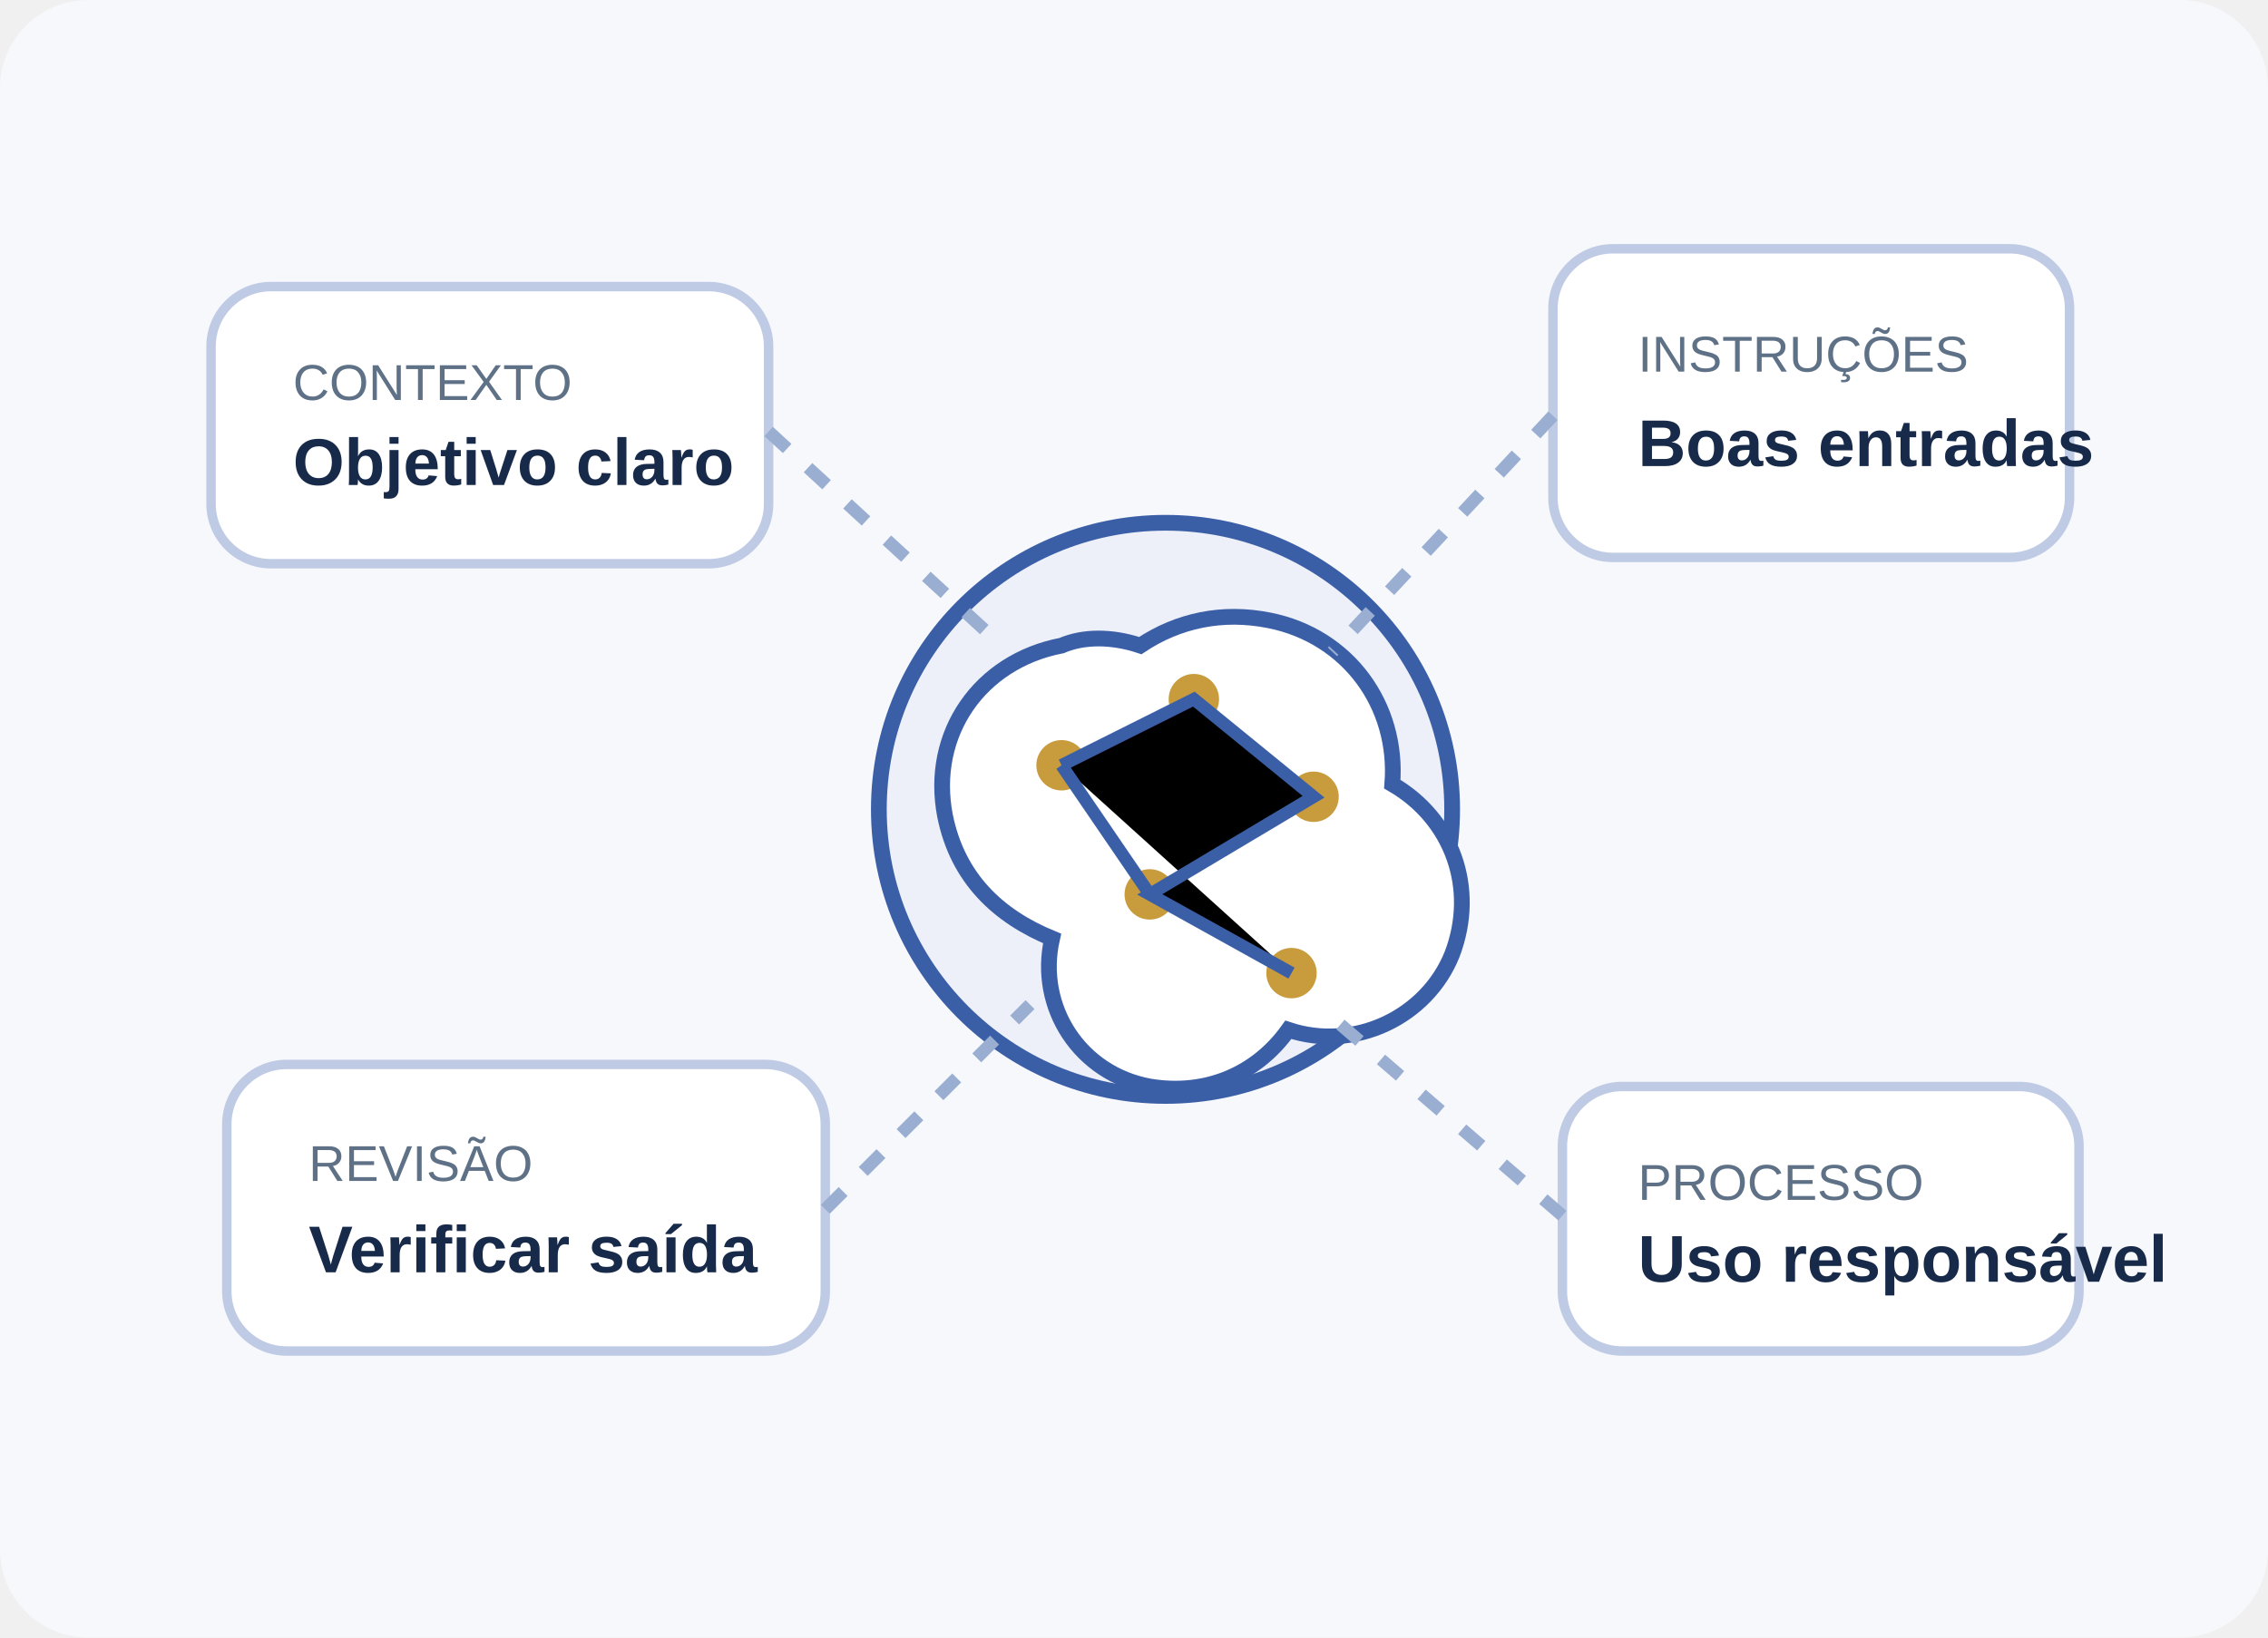
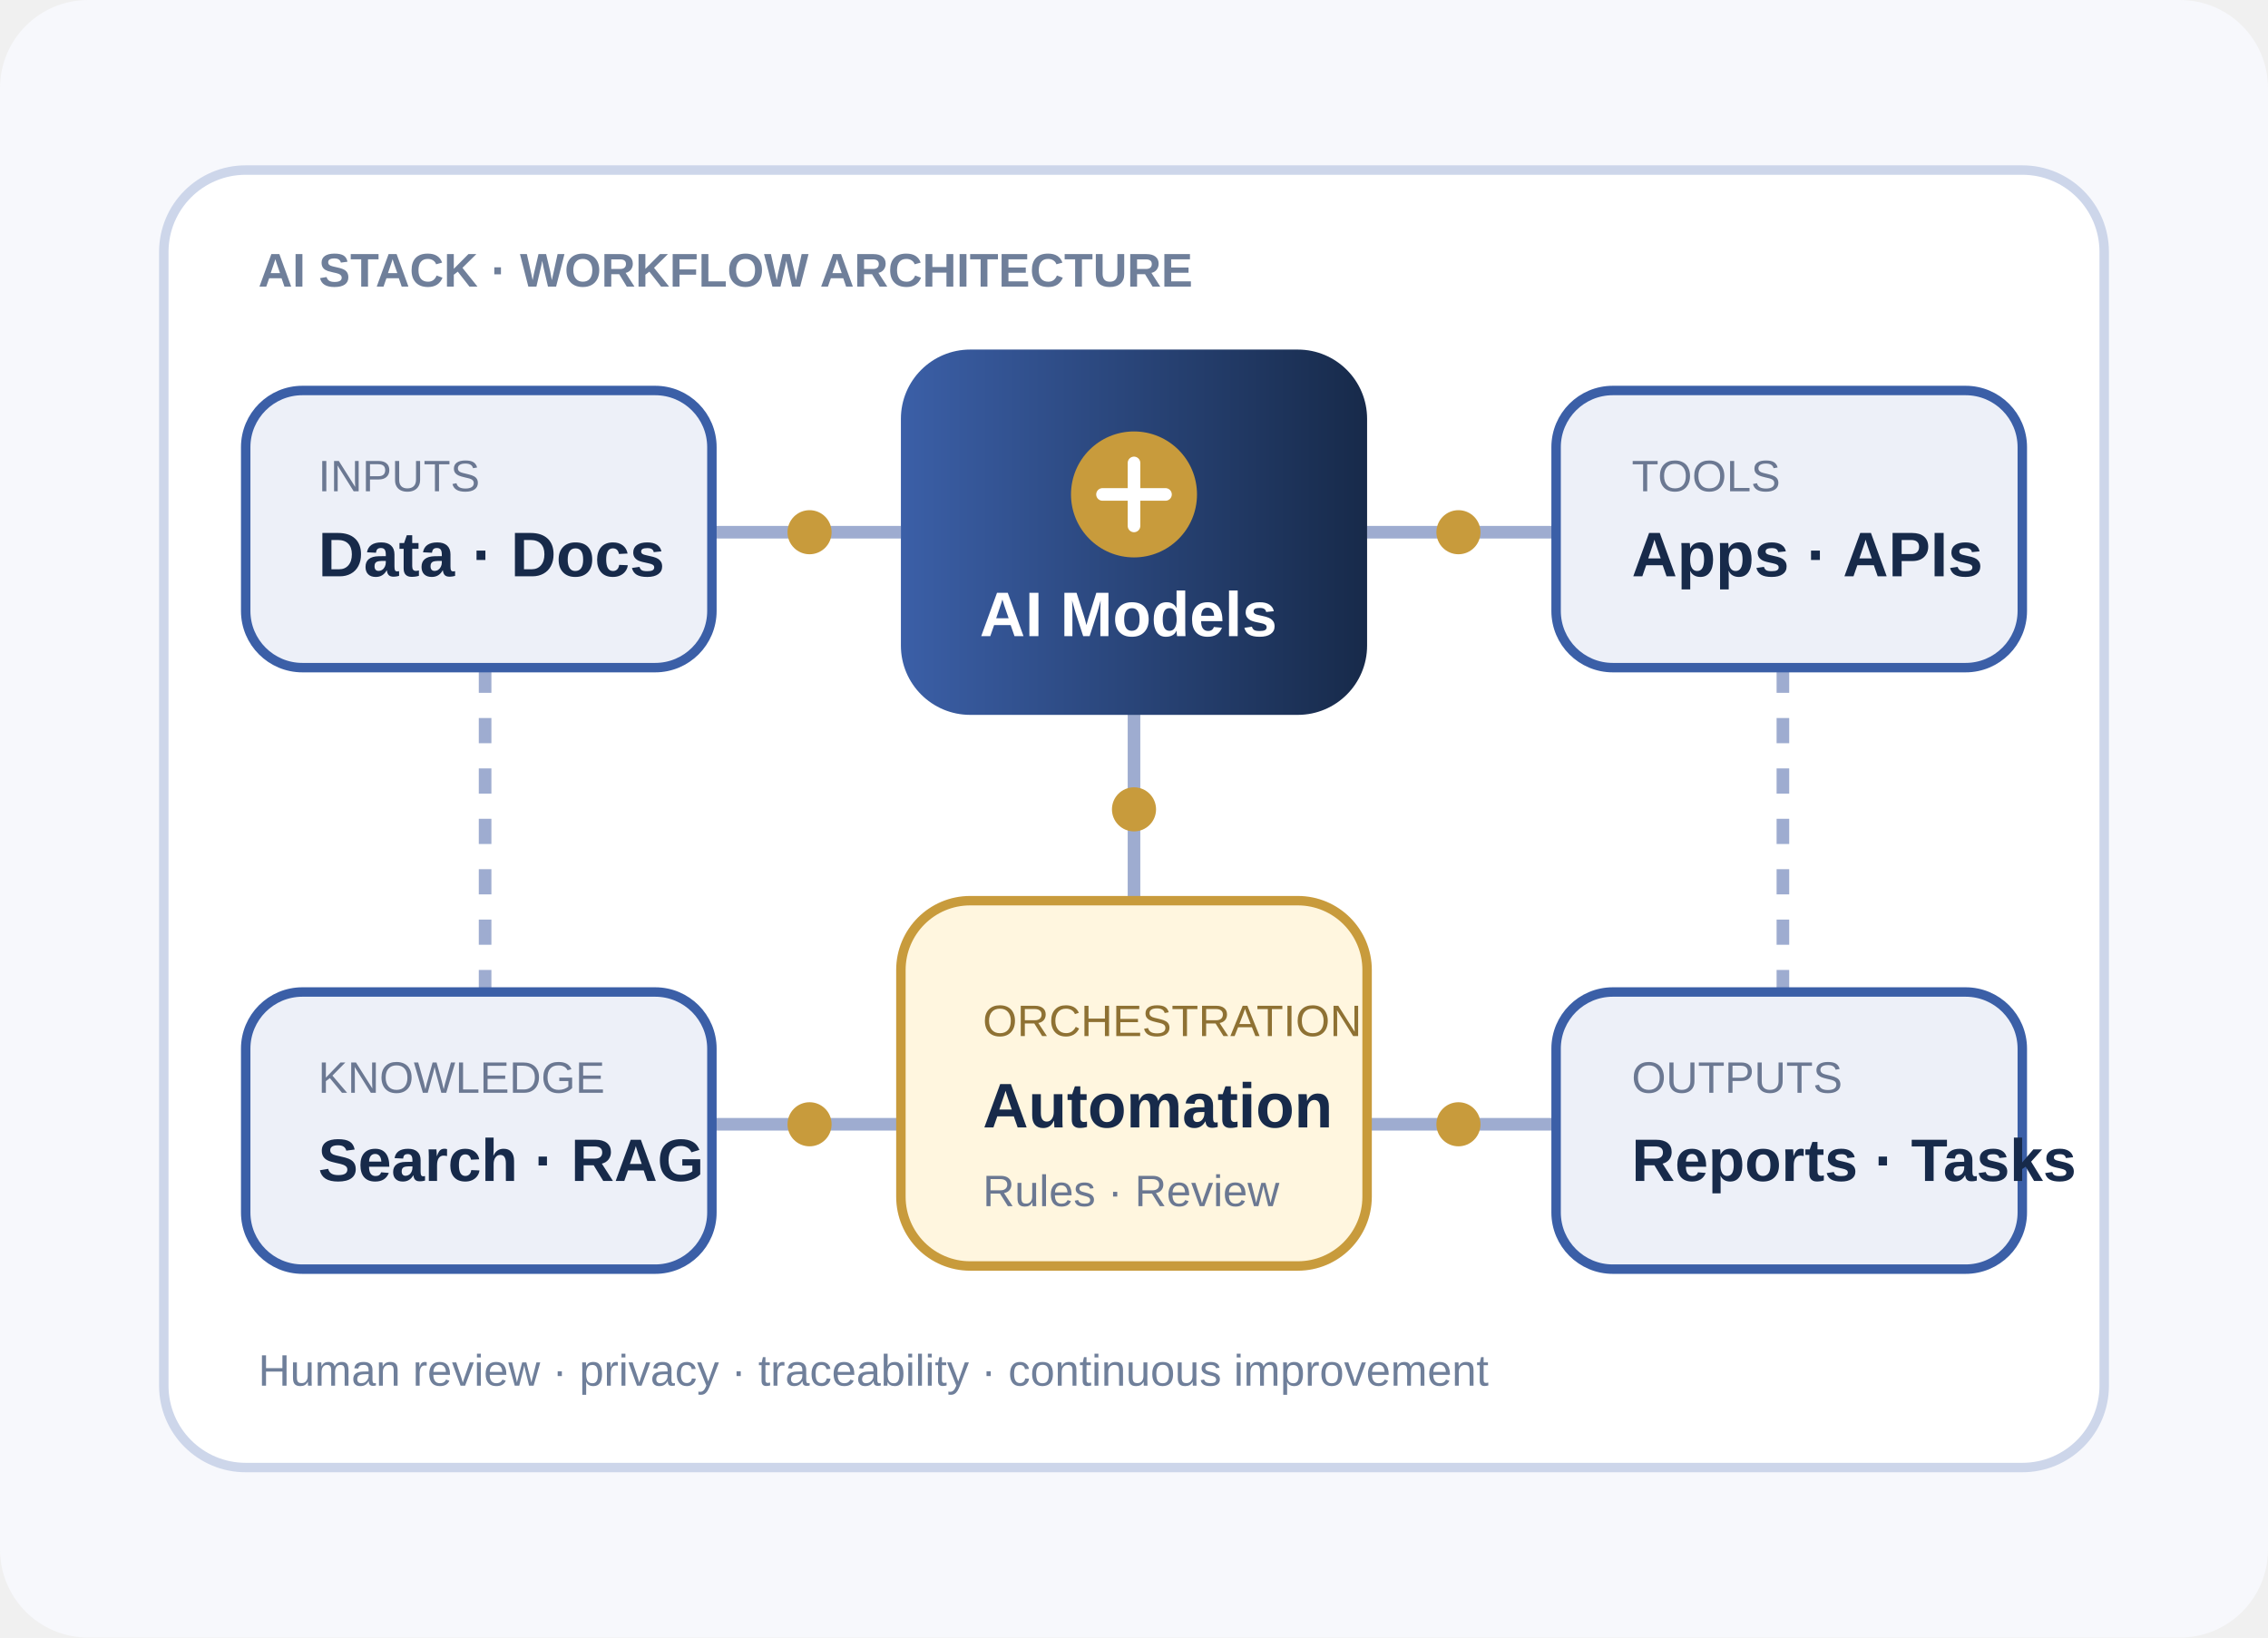
<svg xmlns="http://www.w3.org/2000/svg" viewBox="0 0 720 520" role="img" aria-labelledby="t d">
  <rect width="720" height="520" rx="28" fill="#f7f8fc" />
-   <circle cx="370" cy="257" r="91" fill="#edf0f8" stroke="#3b5fa7" stroke-width="5" />
-   <path d="M337 205c-26 5-42 28-37 54 4 20 17 32 34 39-5 22 9 43 31 47 18 3 34-4 44-18 21 7 44-4 52-24 8-21 0-43-19-54 2-25-14-47-39-52-15-3-29 0-41 8-9-3-18-3-25 0z" fill="#fff" stroke="#3b5fa7" stroke-width="5" />
+   <defs>
+     <linearGradient id="g" x1="0" x2="1">
+       <stop stop-color="#3b5fa7" />
+       <stop offset="1" stop-color="#172a4a" />
+     </linearGradient>
+   </defs>
+   <rect x="52" y="54" width="616" height="412" rx="26" fill="#fff" stroke="#cdd6ea" stroke-width="3" />
+   <text x="82" y="91" font-family="Arial,sans-serif" font-size="15" font-weight="700" fill="#6f7f9a">AI STACK · WORKFLOW ARCHITECTURE</text>
+   <g stroke="#9eacd0" stroke-width="4" fill="none">
+     <path d="M188 169H286M434 169H532M360 214V286M188 357H286M434 357H532" />
+     <path d="M154 212V315M566 212V315" stroke-dasharray="8 8" />
+   </g>
+   <g>
+     <rect x="78" y="124" width="148" height="88" rx="18" fill="#edf0f8" stroke="#3b5fa7" stroke-width="3" />
+     <text x="101" y="156" font-family="Arial,sans-serif" font-size="14" fill="#6b7892">INPUTS</text>
+     <text x="101" y="183" font-family="Arial,sans-serif" font-size="20" font-weight="700" fill="#172a4a">Data · Docs</text>
+   </g>
+   <g>
+     <rect x="286" y="111" width="148" height="116" rx="22" fill="url(#g)" />
+     <circle cx="360" cy="157" r="20" fill="#c89b3c" />
+     <path d="M350 157h20M360 147v20" stroke="#fff" stroke-width="4" stroke-linecap="round" />
+     <text x="311" y="202" font-family="Arial,sans-serif" font-size="20" font-weight="700" fill="#fff">AI Models</text>
+   </g>
+   <g>
+     <rect x="494" y="124" width="148" height="88" rx="18" fill="#edf0f8" stroke="#3b5fa7" stroke-width="3" />
+     <text x="518" y="156" font-family="Arial,sans-serif" font-size="14" fill="#6b7892">TOOLS</text>
+     <text x="518" y="183" font-family="Arial,sans-serif" font-size="20" font-weight="700" fill="#172a4a">Apps · APIs</text>
+   </g>
+   <g>
+     <rect x="286" y="286" width="148" height="116" rx="22" fill="#fff6df" stroke="#c89b3c" stroke-width="3" />
+     <text x="312" y="329" font-family="Arial,sans-serif" font-size="14" fill="#8e7133">ORCHESTRATION</text>
+     <text x="312" y="358" font-family="Arial,sans-serif" font-size="20" font-weight="700" fill="#172a4a">Automation</text>
+     <text x="312" y="383" font-family="Arial,sans-serif" font-size="14" fill="#6b7892">Rules · Review</text>
+   </g>
+   <g>
+     <rect x="78" y="315" width="148" height="88" rx="18" fill="#edf0f8" stroke="#3b5fa7" stroke-width="3" />
+     <text x="101" y="347" font-family="Arial,sans-serif" font-size="14" fill="#6b7892">KNOWLEDGE</text>
+     <text x="101" y="375" font-family="Arial,sans-serif" font-size="19" font-weight="700" fill="#172a4a">Search · RAG</text>
+   </g>
+   <g>
+     <rect x="494" y="315" width="148" height="88" rx="18" fill="#edf0f8" stroke="#3b5fa7" stroke-width="3" />
+     <text x="518" y="347" font-family="Arial,sans-serif" font-size="14" fill="#6b7892">OUTPUTS</text>
+     <text x="518" y="375" font-family="Arial,sans-serif" font-size="19" font-weight="700" fill="#172a4a">Reports · Tasks</text>
+   </g>
  <g fill="#c89b3c">
-     <circle cx="337" cy="243" r="8" />
-     <circle cx="379" cy="222" r="8" />
-     <circle cx="417" cy="253" r="8" />
-     <circle cx="365" cy="284" r="8" />
-     <circle cx="410" cy="309" r="8" />
+     <circle cx="257" cy="169" r="7" />
+     <circle cx="463" cy="169" r="7" />
+     <circle cx="360" cy="257" r="7" />
+     <circle cx="257" cy="357" r="7" />
+     <circle cx="463" cy="357" r="7" />
  </g>
-   <g stroke="#3b5fa7" stroke-width="4">
-     <path d="M337 243l42-21 38 31-52 31 45 25M337 243l28 41" />
-   </g>
-   <g fill="#fff" stroke="#bfcbe4" stroke-width="3">
-     <rect x="67" y="91" width="177" height="88" rx="19" />
-     <rect x="72" y="338" width="190" height="91" rx="19" />
-     <rect x="493" y="79" width="164" height="98" rx="19" />
-     <rect x="496" y="345" width="164" height="84" rx="19" />
-   </g>
-   <text x="93" y="127" font-family="Arial,sans-serif" font-size="16" fill="#5e7186">CONTEXTO</text>
-   <text x="93" y="154" font-family="Arial,sans-serif" font-size="21" font-weight="700" fill="#172a4a">Objetivo claro</text>
-   <text x="98" y="375" font-family="Arial,sans-serif" font-size="16" fill="#5e7186">REVISÃO</text>
-   <text x="98" y="404" font-family="Arial,sans-serif" font-size="21" font-weight="700" fill="#172a4a">Verificar saída</text>
-   <text x="520" y="118" font-family="Arial,sans-serif" font-size="16" fill="#5e7186">INSTRUÇÕES</text>
-   <text x="520" y="148" font-family="Arial,sans-serif" font-size="21" font-weight="700" fill="#172a4a">Boas entradas</text>
-   <text x="520" y="381" font-family="Arial,sans-serif" font-size="16" fill="#5e7186">PROCESSO</text>
-   <text x="520" y="407" font-family="Arial,sans-serif" font-size="21" font-weight="700" fill="#172a4a">Uso responsável</text>
-   <g stroke="#9aaed1" stroke-width="4" stroke-dasharray="8 9">
-     <path d="M244 137l74 68M262 384l65-65M493 132l-70 75M496 386l-72-62" />
-   </g>
+   <text x="82" y="440" font-family="Arial,sans-serif" font-size="14" fill="#6f7f9a">Human review · privacy · traceability · continuous improvement</text>
</svg>
